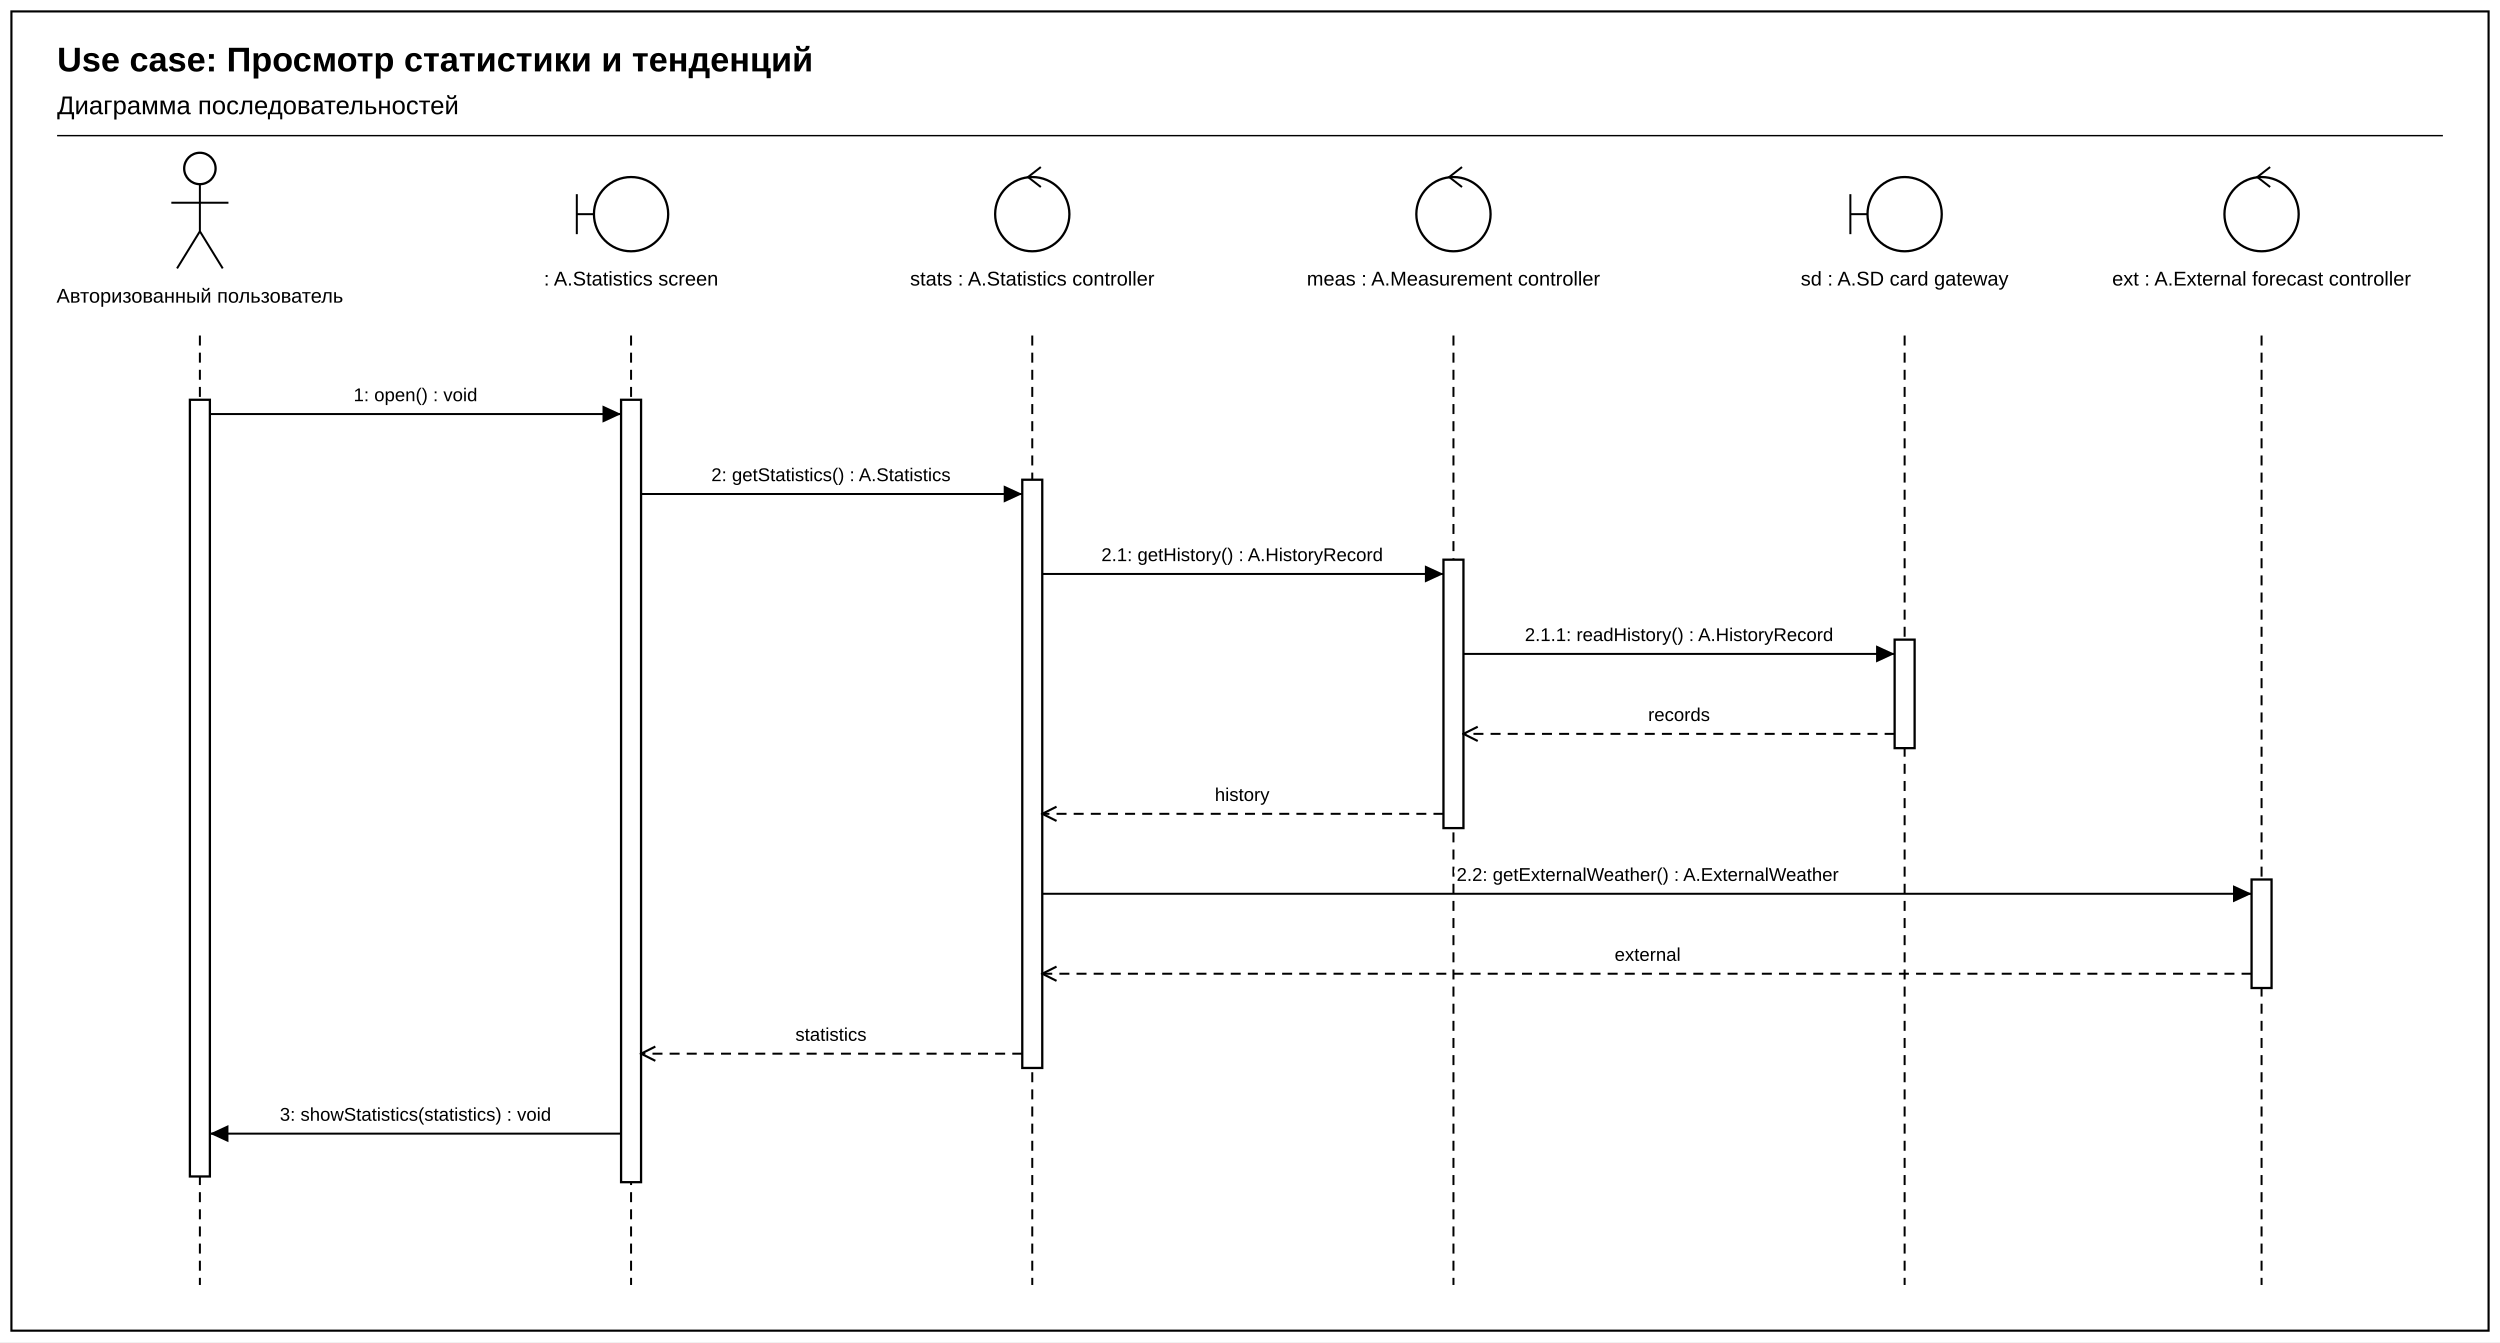
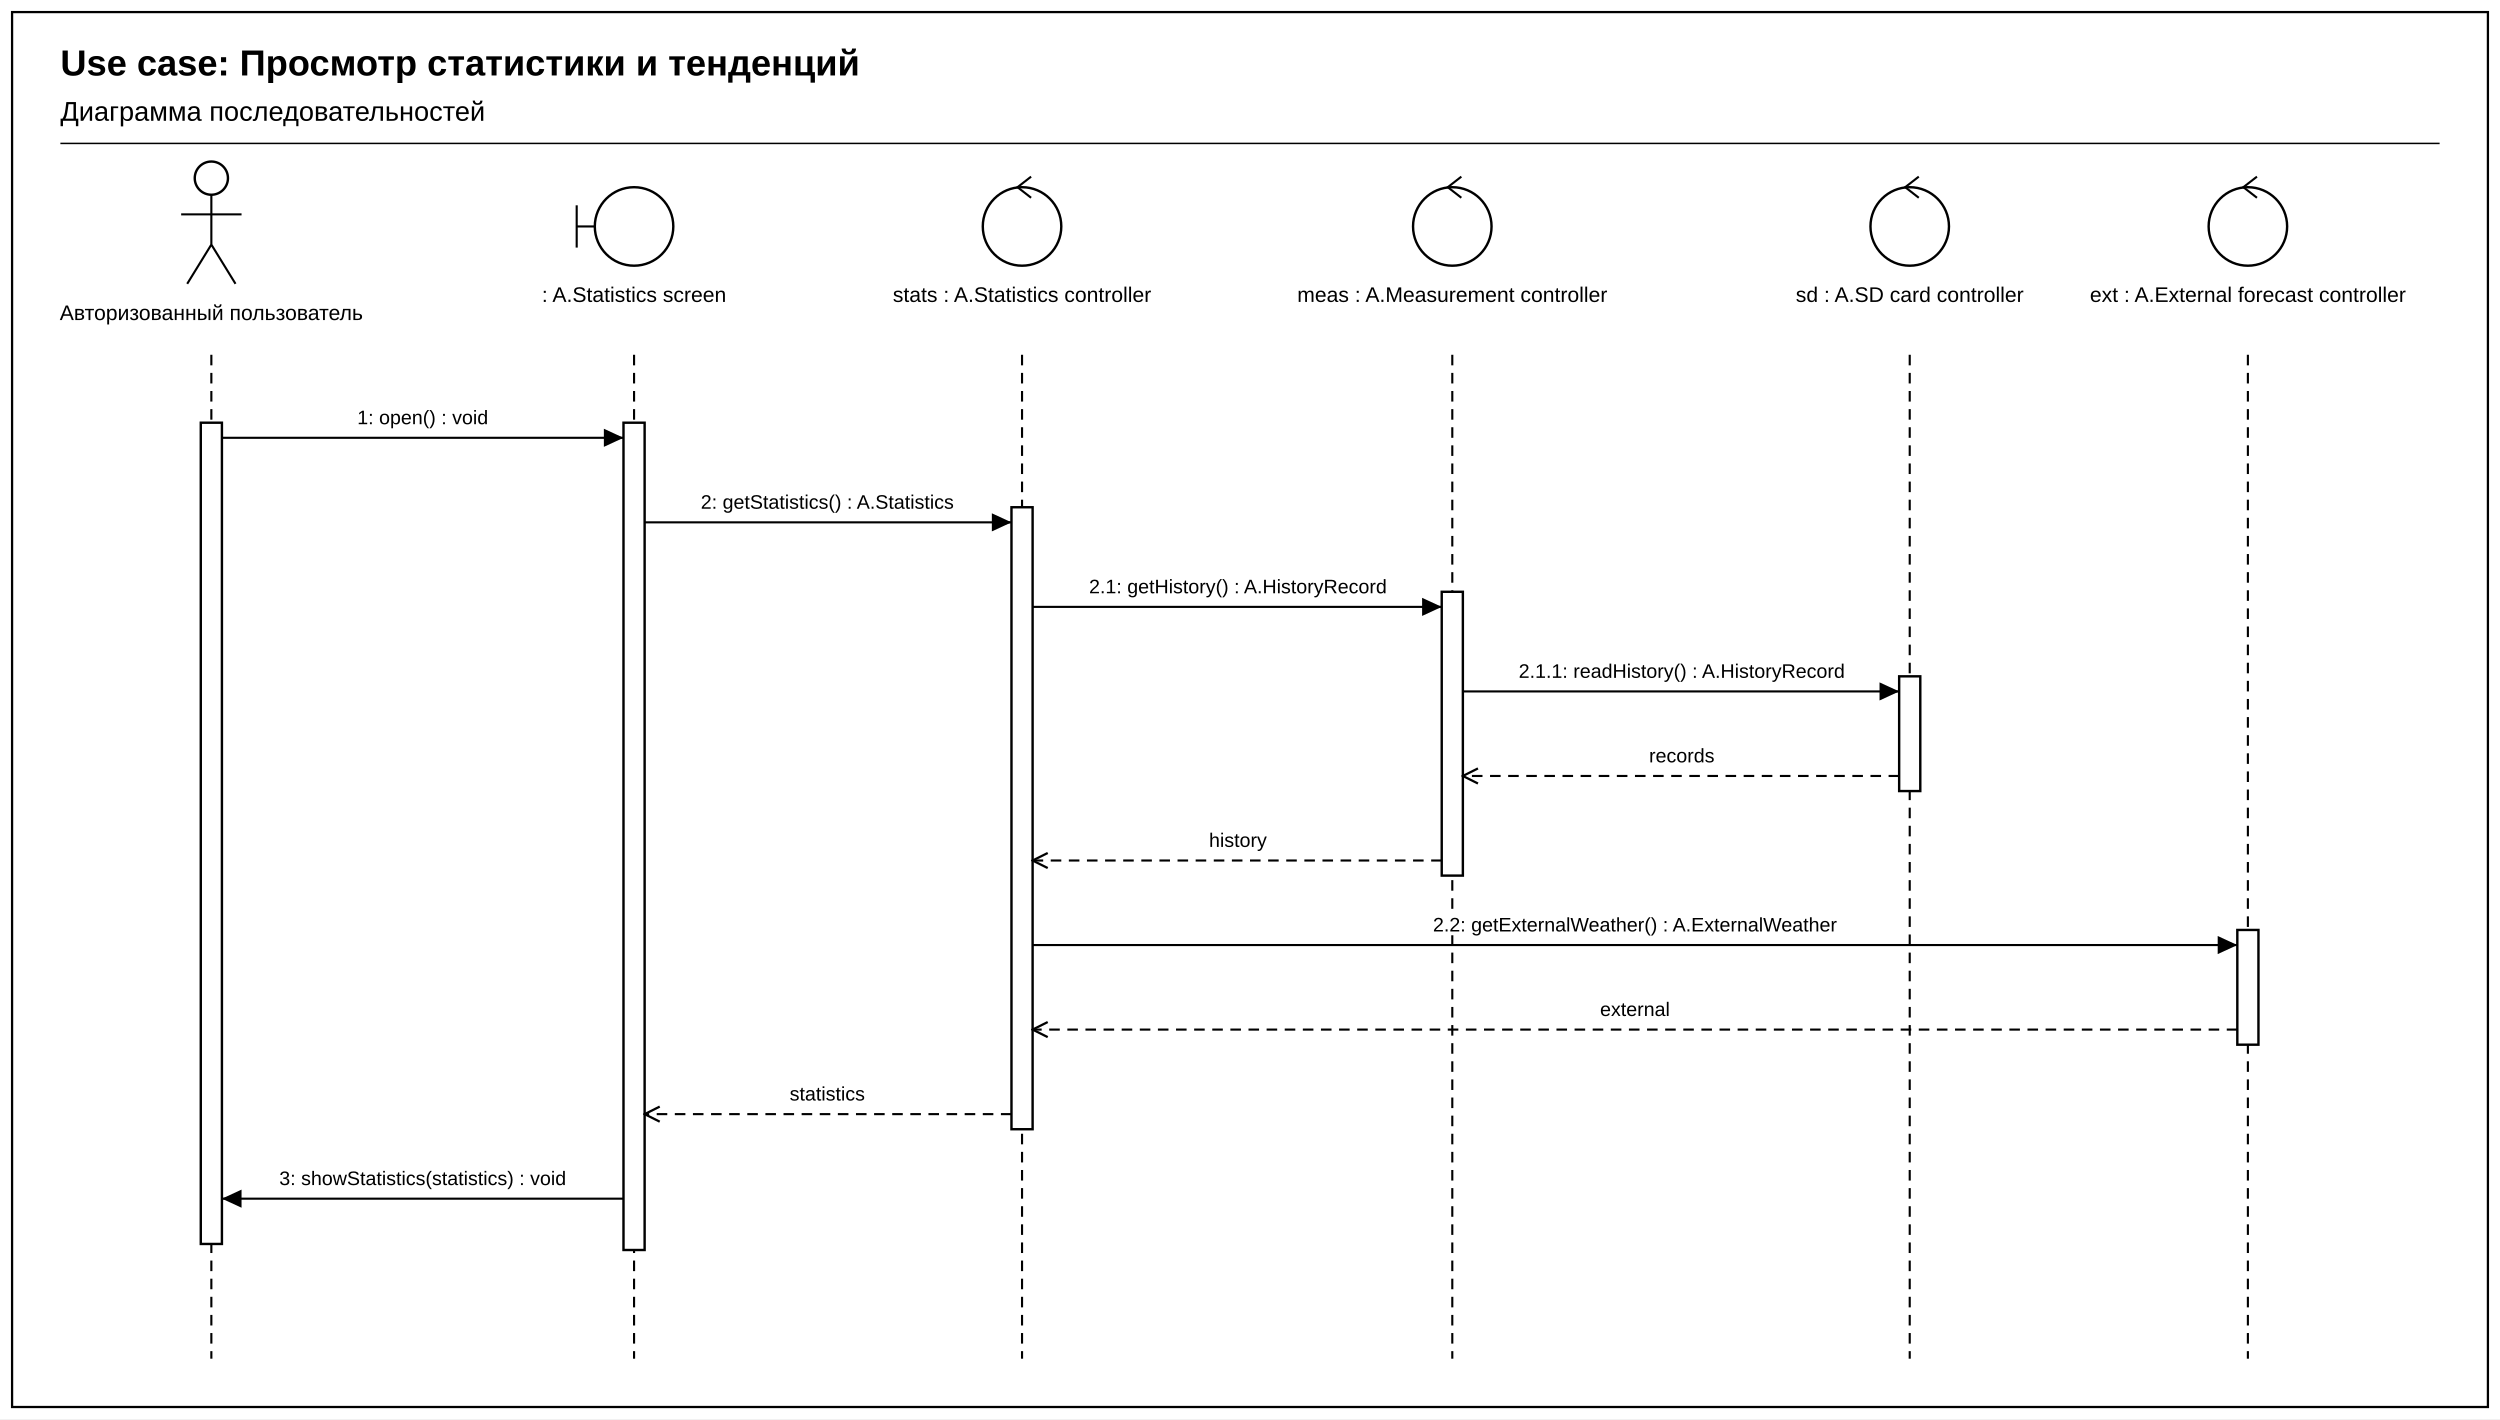
- <svg xmlns="http://www.w3.org/2000/svg" viewBox="0 0 1751 940" width="1751" height="940">
+ <svg xmlns="http://www.w3.org/2000/svg" viewBox="0 0 1656 940" width="1656" height="940">
  <style>.t{font-family:Arial,Helvetica,sans-serif;fill:#000;paint-order:stroke;stroke:#fff;stroke-width:5px;stroke-linejoin:round}.h{font-family:Arial,Helvetica,sans-serif;fill:#000}.s{fill:#fff;stroke:#000;stroke-width:1.6}.l{stroke:#000;stroke-width:1.4;fill:none}.d{stroke:#000;stroke-width:1.4;fill:none;stroke-dasharray:7 5}</style>
  <defs>
    <marker id="o" markerWidth="12" markerHeight="12" refX="11" refY="6" orient="auto" markerUnits="userSpaceOnUse">
      <path d="M1,1 L11,6 L1,11" fill="none" stroke="#000" stroke-width="1.5" />
    </marker>
    <marker id="f" markerWidth="14" markerHeight="12" refX="13" refY="6" orient="auto" markerUnits="userSpaceOnUse">
      <path d="M0,0 L13,6 L0,12 z" fill="#000" />
    </marker>
  </defs>
-   <rect width="1751" height="940" fill="#fff" />
-   <rect x="8" y="8" width="1735" height="924" fill="none" stroke="#000" stroke-width="1.5" />
+   <rect width="1656" height="940" fill="#fff" />
+   <rect x="8" y="8" width="1640" height="924" fill="none" stroke="#000" stroke-width="1.5" />
  <text x="40" y="50" text-anchor="start" font-size="24" font-weight="bold" class="h">Use case: Просмотр статистики и тенденций</text>
  <text x="40" y="80" text-anchor="start" font-size="18" class="h">Диаграмма последовательностей</text>
-   <line x1="40" y1="95" x2="1711" y2="95" stroke="#000" />
+   <line x1="40" y1="95" x2="1616" y2="95" stroke="#000" />
  <line class="d" x1="140" y1="235" x2="140" y2="900" />
-   <line class="d" x1="442" y1="235" x2="442" y2="900" />
-   <line class="d" x1="723" y1="235" x2="723" y2="900" />
-   <line class="d" x1="1018" y1="235" x2="1018" y2="900" />
-   <line class="d" x1="1334" y1="235" x2="1334" y2="900" />
-   <line class="d" x1="1584" y1="235" x2="1584" y2="900" />
+   <line class="d" x1="420" y1="235" x2="420" y2="900" />
+   <line class="d" x1="677" y1="235" x2="677" y2="900" />
+   <line class="d" x1="962" y1="235" x2="962" y2="900" />
+   <line class="d" x1="1265" y1="235" x2="1265" y2="900" />
+   <line class="d" x1="1489" y1="235" x2="1489" y2="900" />
  <circle class="s" cx="140" cy="118" r="11" />
  <path class="l" d="M140,129V162M120,142H160M124,188L140,162L156,188" />
  <text x="140" y="212" text-anchor="middle" font-size="14" class="t">Авторизованный пользователь</text>
-   <circle class="s" cx="442" cy="150" r="26" />
-   <path class="l" d="M416,150H404M404,136V164" />
-   <text x="442" y="200" text-anchor="middle" font-size="14" class="t">: A.Statistics screen</text>
-   <circle class="s" cx="723" cy="150" r="26" />
-   <path class="l" d="M729,117L720,124L729,131" />
-   <text x="723" y="200" text-anchor="middle" font-size="14" class="t">stats : A.Statistics controller</text>
-   <circle class="s" cx="1018" cy="150" r="26" />
-   <path class="l" d="M1024,117L1015,124L1024,131" />
-   <text x="1018" y="200" text-anchor="middle" font-size="14" class="t">meas : A.Measurement controller</text>
-   <circle class="s" cx="1334" cy="150" r="26" />
-   <path class="l" d="M1308,150H1296M1296,136V164" />
-   <text x="1334" y="200" text-anchor="middle" font-size="14" class="t">sd : A.SD card gateway</text>
-   <circle class="s" cx="1584" cy="150" r="26" />
-   <path class="l" d="M1590,117L1581,124L1590,131" />
-   <text x="1584" y="200" text-anchor="middle" font-size="14" class="t">ext : A.External forecast controller</text>
+   <circle class="s" cx="420" cy="150" r="26" />
+   <path class="l" d="M394,150H382M382,136V164" />
+   <text x="420" y="200" text-anchor="middle" font-size="14" class="t">: A.Statistics screen</text>
+   <circle class="s" cx="677" cy="150" r="26" />
+   <path class="l" d="M683,117L674,124L683,131" />
+   <text x="677" y="200" text-anchor="middle" font-size="14" class="t">stats : A.Statistics controller</text>
+   <circle class="s" cx="962" cy="150" r="26" />
+   <path class="l" d="M968,117L959,124L968,131" />
+   <text x="962" y="200" text-anchor="middle" font-size="14" class="t">meas : A.Measurement controller</text>
+   <circle class="s" cx="1265" cy="150" r="26" />
+   <path class="l" d="M1271,117L1262,124L1271,131" />
+   <text x="1265" y="200" text-anchor="middle" font-size="14" class="t">sd : A.SD card controller</text>
+   <circle class="s" cx="1489" cy="150" r="26" />
+   <path class="l" d="M1495,117L1486,124L1495,131" />
+   <text x="1489" y="200" text-anchor="middle" font-size="14" class="t">ext : A.External forecast controller</text>
  <rect class="s" x="133" y="280" width="14" height="544" />
-   <rect class="s" x="435" y="280" width="14" height="548" />
-   <rect class="s" x="716" y="336" width="14" height="412" />
-   <rect class="s" x="1011" y="392" width="14" height="188" />
-   <rect class="s" x="1327" y="448" width="14" height="76" />
-   <rect class="s" x="1577" y="616" width="14" height="76" />
-   <path class="l" d="M147,290H435" marker-end="url(#f)" />
-   <text x="291" y="281" text-anchor="middle" font-size="13" class="t">1: open() : void</text>
-   <path class="l" d="M449,346H716" marker-end="url(#f)" />
-   <text x="582" y="337" text-anchor="middle" font-size="13" class="t">2: getStatistics() : A.Statistics</text>
-   <path class="d" d="M716,738H449" marker-end="url(#o)" />
-   <text x="582" y="729" text-anchor="middle" font-size="13" class="t">statistics</text>
-   <path class="l" d="M730,402H1011" marker-end="url(#f)" />
-   <text x="870" y="393" text-anchor="middle" font-size="13" class="t">2.1: getHistory() : A.HistoryRecord</text>
-   <path class="d" d="M1011,570H730" marker-end="url(#o)" />
-   <text x="870" y="561" text-anchor="middle" font-size="13" class="t">history</text>
-   <path class="l" d="M1025,458H1327" marker-end="url(#f)" />
-   <text x="1176" y="449" text-anchor="middle" font-size="13" class="t">2.1.1: readHistory() : A.HistoryRecord</text>
-   <path class="d" d="M1327,514H1025" marker-end="url(#o)" />
-   <text x="1176" y="505" text-anchor="middle" font-size="13" class="t">records</text>
-   <path class="l" d="M730,626H1577" marker-end="url(#f)" />
-   <text x="1154" y="617" text-anchor="middle" font-size="13" class="t">2.2: getExternalWeather() : A.ExternalWeather</text>
-   <path class="d" d="M1577,682H730" marker-end="url(#o)" />
-   <text x="1154" y="673" text-anchor="middle" font-size="13" class="t">external</text>
-   <path class="l" d="M435,794H147" marker-end="url(#f)" />
-   <text x="291" y="785" text-anchor="middle" font-size="13" class="t">3: showStatistics(statistics) : void</text>
+   <rect class="s" x="413" y="280" width="14" height="548" />
+   <rect class="s" x="670" y="336" width="14" height="412" />
+   <rect class="s" x="955" y="392" width="14" height="188" />
+   <rect class="s" x="1258" y="448" width="14" height="76" />
+   <rect class="s" x="1482" y="616" width="14" height="76" />
+   <path class="l" d="M147,290H413" marker-end="url(#f)" />
+   <text x="280" y="281" text-anchor="middle" font-size="13" class="t">1: open() : void</text>
+   <path class="l" d="M427,346H670" marker-end="url(#f)" />
+   <text x="548" y="337" text-anchor="middle" font-size="13" class="t">2: getStatistics() : A.Statistics</text>
+   <path class="l" d="M684,402H955" marker-end="url(#f)" />
+   <text x="820" y="393" text-anchor="middle" font-size="13" class="t">2.1: getHistory() : A.HistoryRecord</text>
+   <path class="l" d="M969,458H1258" marker-end="url(#f)" />
+   <text x="1114" y="449" text-anchor="middle" font-size="13" class="t">2.1.1: readHistory() : A.HistoryRecord</text>
+   <path class="d" d="M1258,514H969" marker-end="url(#o)" />
+   <text x="1114" y="505" text-anchor="middle" font-size="13" class="t">records</text>
+   <path class="d" d="M955,570H684" marker-end="url(#o)" />
+   <text x="820" y="561" text-anchor="middle" font-size="13" class="t">history</text>
+   <path class="l" d="M684,626H1482" marker-end="url(#f)" />
+   <text x="1083" y="617" text-anchor="middle" font-size="13" class="t">2.2: getExternalWeather() : A.ExternalWeather</text>
+   <path class="d" d="M1482,682H684" marker-end="url(#o)" />
+   <text x="1083" y="673" text-anchor="middle" font-size="13" class="t">external</text>
+   <path class="d" d="M670,738H427" marker-end="url(#o)" />
+   <text x="548" y="729" text-anchor="middle" font-size="13" class="t">statistics</text>
+   <path class="l" d="M413,794H147" marker-end="url(#f)" />
+   <text x="280" y="785" text-anchor="middle" font-size="13" class="t">3: showStatistics(statistics) : void</text>
</svg>
